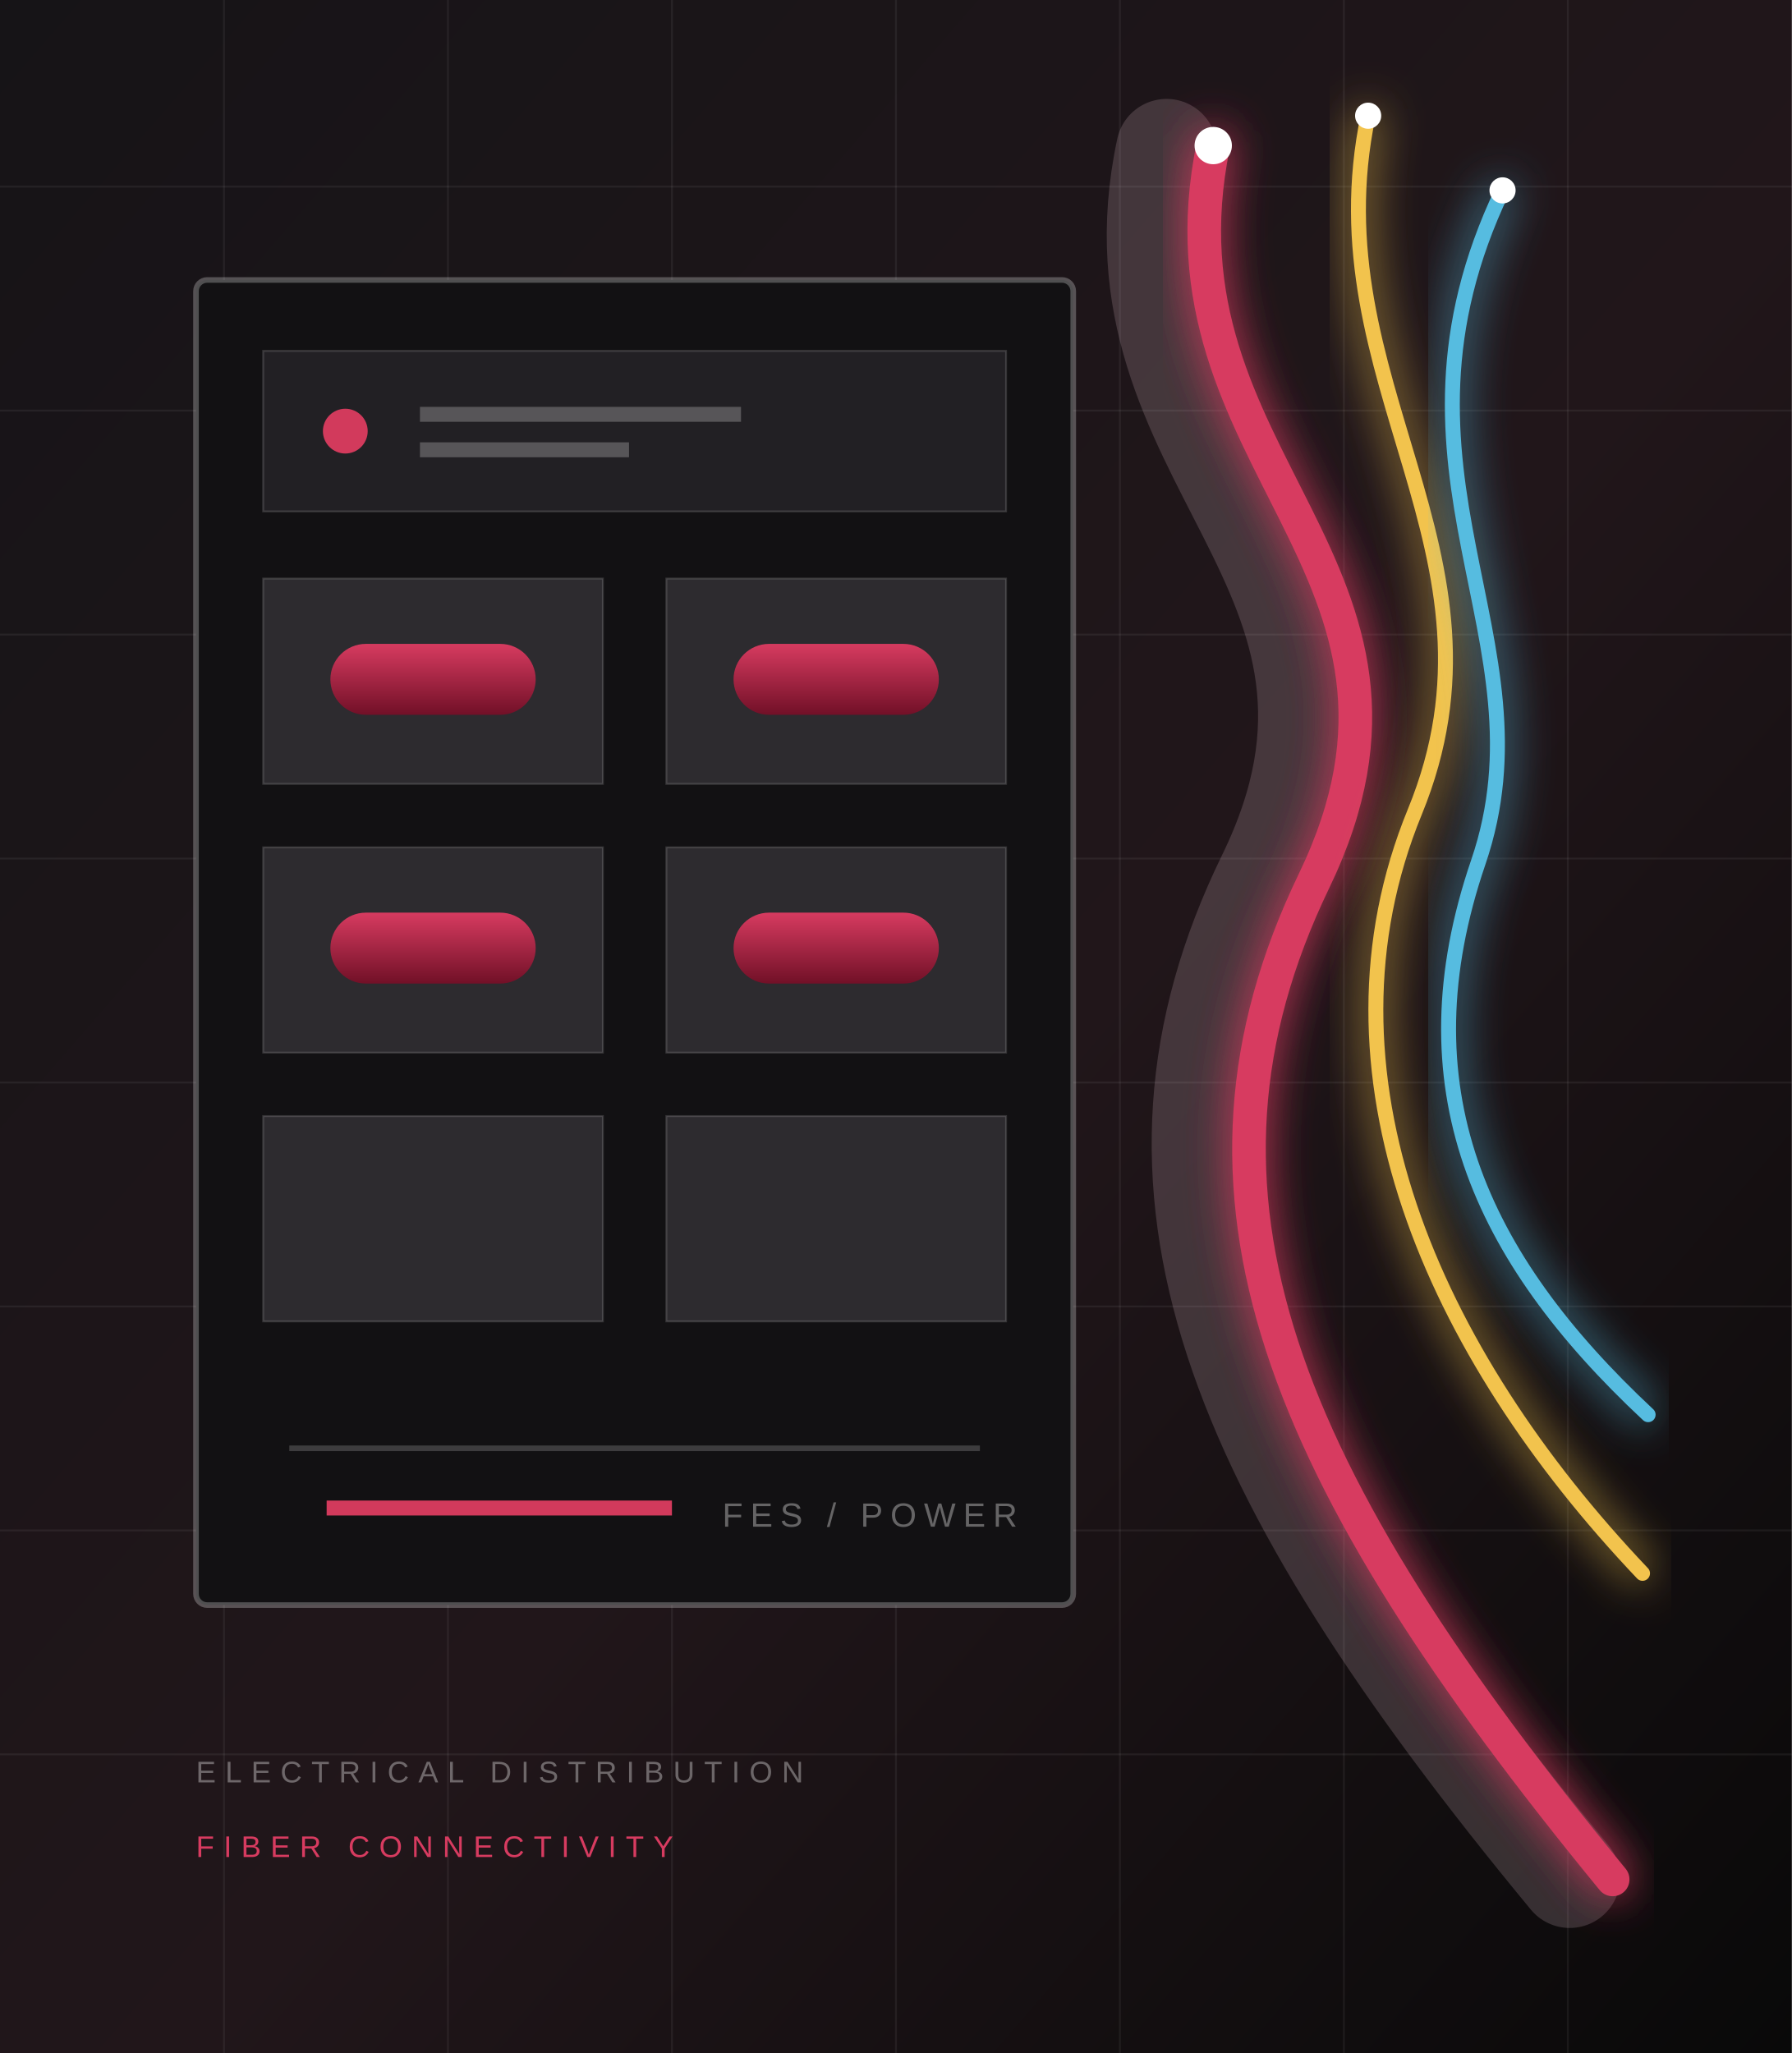
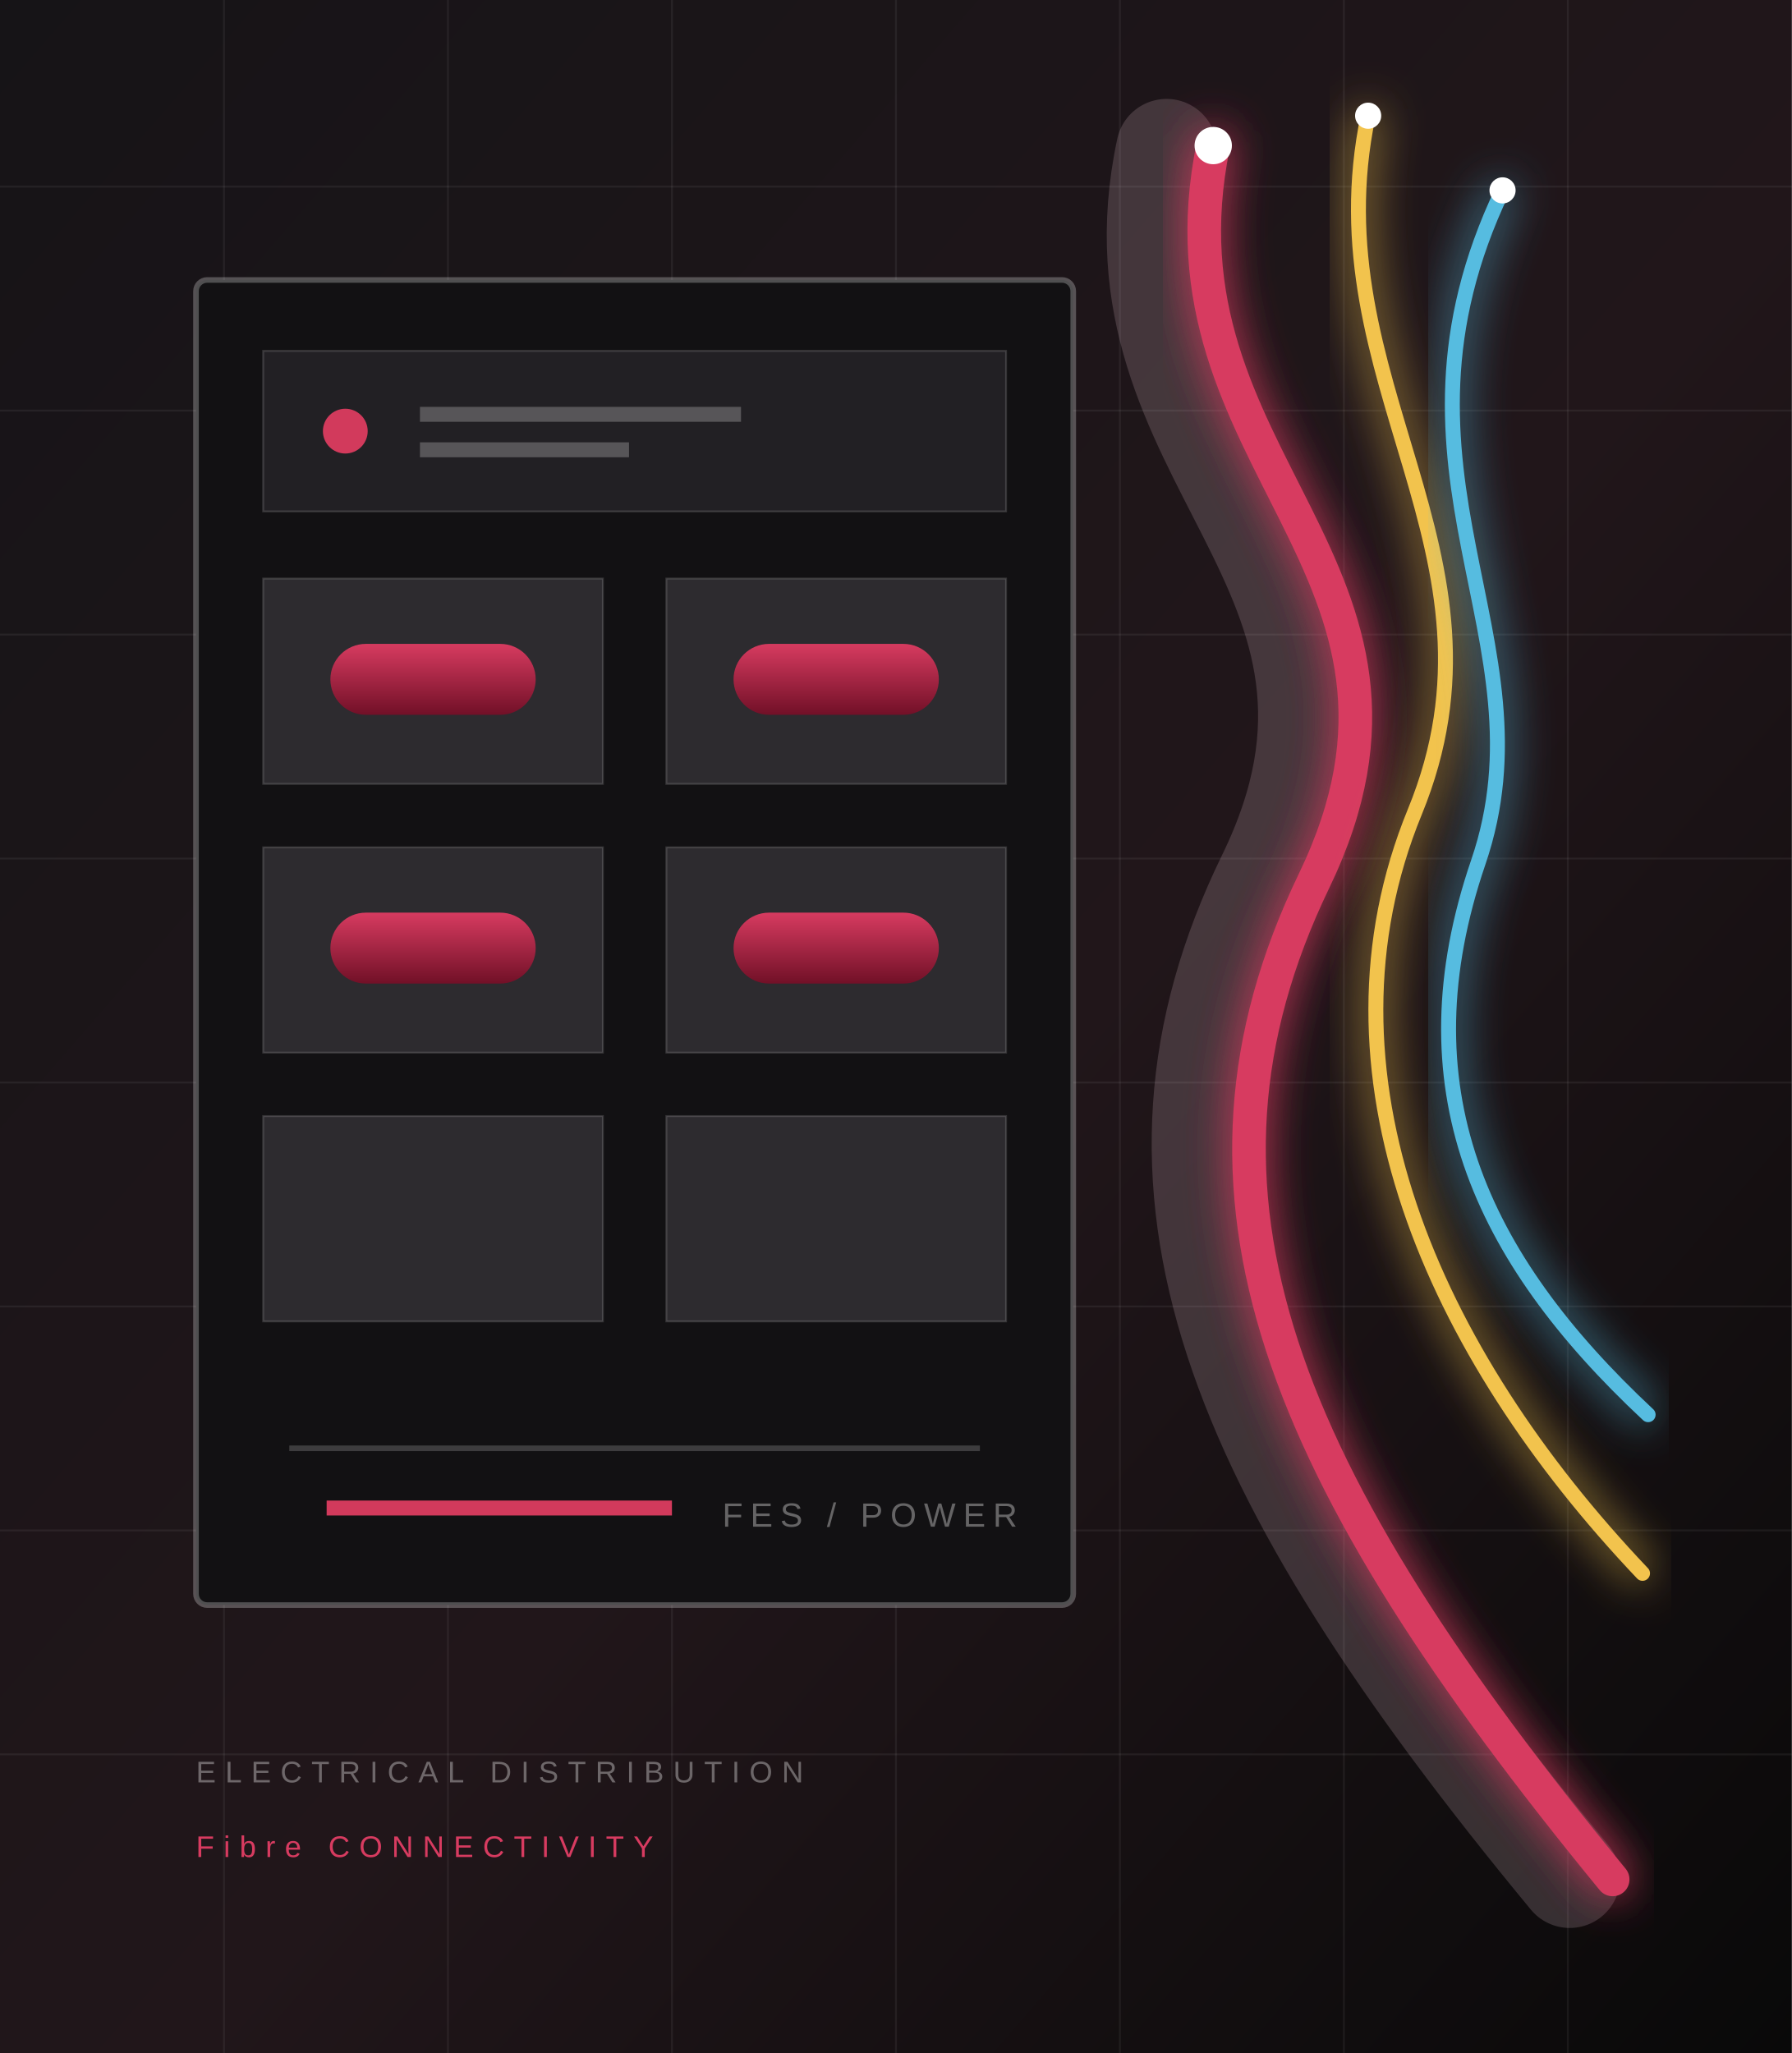
<svg xmlns="http://www.w3.org/2000/svg" viewBox="0 0 960 1100" role="img" aria-labelledby="title desc">
  <defs>
    <linearGradient id="bg" x2="1" y2="1">
      <stop stop-color="#161417" />
      <stop offset=".55" stop-color="#21161a" />
      <stop offset="1" stop-color="#090909" />
    </linearGradient>
    <linearGradient id="wine" x2="0" y2="1">
      <stop stop-color="#d73b60" />
      <stop offset="1" stop-color="#711027" />
    </linearGradient>
    <filter id="glow">
      <feGaussianBlur stdDeviation="12" result="b" />
      <feMerge>
        <feMergeNode in="b" />
        <feMergeNode in="SourceGraphic" />
      </feMerge>
    </filter>
  </defs>
  <rect width="960" height="1100" fill="url(#bg)" />
  <g stroke="#fff" stroke-opacity=".06">
    <path d="M0 100h960M0 220h960M0 340h960M0 460h960M0 580h960M0 700h960M0 820h960M0 940h960" />
    <path d="M120 0v1100M240 0v1100M360 0v1100M480 0v1100M600 0v1100M720 0v1100M840 0v1100" />
  </g>
  <g transform="translate(105 150)">
    <rect width="470" height="710" rx="6" fill="#121113" stroke="#fff" stroke-opacity=".26" stroke-width="3" />
    <rect x="36" y="38" width="398" height="86" fill="#222024" stroke="#fff" stroke-opacity=".15" />
    <circle cx="80" cy="81" r="12" fill="#d23a5c" />
    <path d="M120 72h172M120 91h112" stroke="#fff" stroke-opacity=".24" stroke-width="8" />
    <g fill="#2d2b2f" stroke="#fff" stroke-opacity=".15">
      <rect x="36" y="160" width="182" height="110" />
      <rect x="252" y="160" width="182" height="110" />
      <rect x="36" y="304" width="182" height="110" />
      <rect x="252" y="304" width="182" height="110" />
      <rect x="36" y="448" width="182" height="110" />
      <rect x="252" y="448" width="182" height="110" />
    </g>
    <g fill="url(#wine)">
      <rect x="72" y="195" width="110" height="38" rx="19" />
      <rect x="288" y="195" width="110" height="38" rx="19" />
      <rect x="72" y="339" width="110" height="38" rx="19" />
      <rect x="288" y="339" width="110" height="38" rx="19" />
    </g>
    <path d="M50 626h370" stroke="#fff" stroke-opacity=".18" stroke-width="3" />
    <path d="M70 658h185" stroke="#d23a5c" stroke-width="8" />
    <text x="282" y="668" fill="#fff" fill-opacity=".35" font-family="Arial" font-size="18" letter-spacing="4">FES / POWER</text>
  </g>
  <g fill="none" stroke-linecap="round">
    <path d="M625 80c-36 168 135 224 54 390s-19 317 162 536" stroke="#f3d0d9" stroke-opacity=".18" stroke-width="54" />
    <path d="M650 78c-35 170 135 226 54 394s-18 318 160 535" stroke="#d73b60" stroke-width="18" filter="url(#glow)" />
    <path d="M733 62c-30 143 82 234 25 373s9 289 122 408" stroke="#f2c34e" stroke-width="8" filter="url(#glow)" />
    <path d="M805 102c-72 151 28 240-13 360s0 211 91 296" stroke="#57bce0" stroke-width="8" filter="url(#glow)" />
  </g>
  <g fill="#fff">
    <circle cx="650" cy="78" r="10" />
    <circle cx="733" cy="62" r="7" />
    <circle cx="805" cy="102" r="7" />
  </g>
  <text x="105" y="955" fill="#fff" fill-opacity=".35" font-family="Arial" font-size="16" letter-spacing="5">ELECTRICAL DISTRIBUTION</text>
-   <text x="105" y="995" fill="#d73b60" font-family="Arial" font-size="16" letter-spacing="5">FIBER CONNECTIVITY</text>
+   <text x="105" y="995" fill="#d73b60" font-family="Arial" font-size="16" letter-spacing="5">Fibre CONNECTIVITY</text>
</svg>
